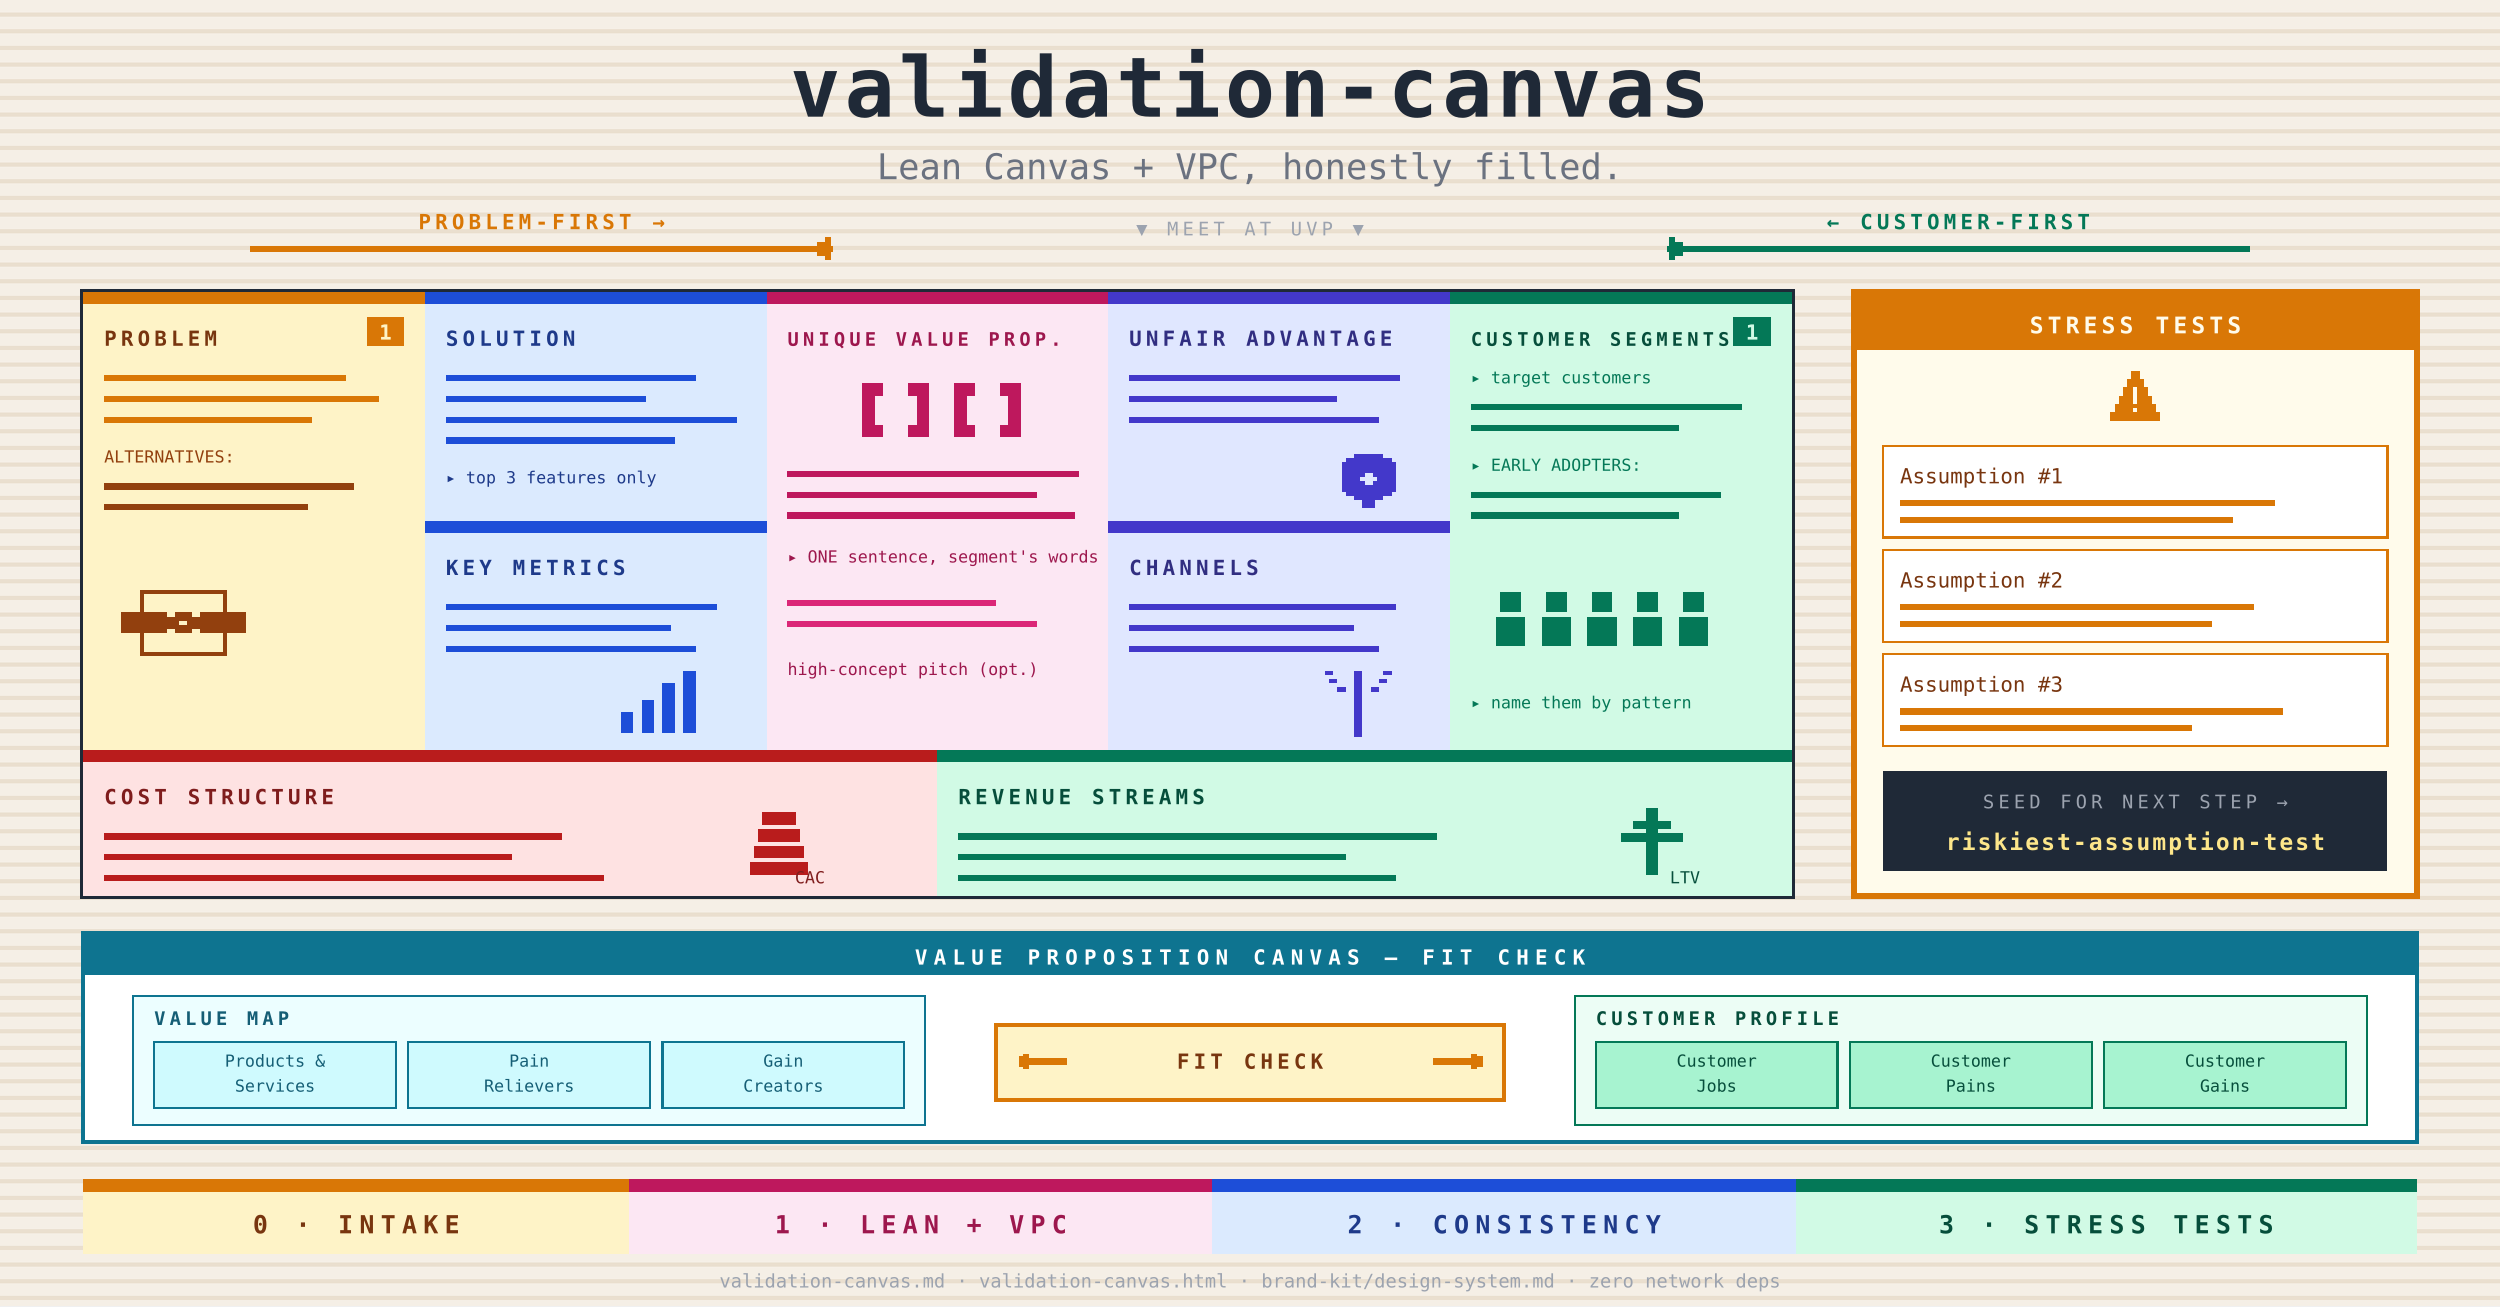
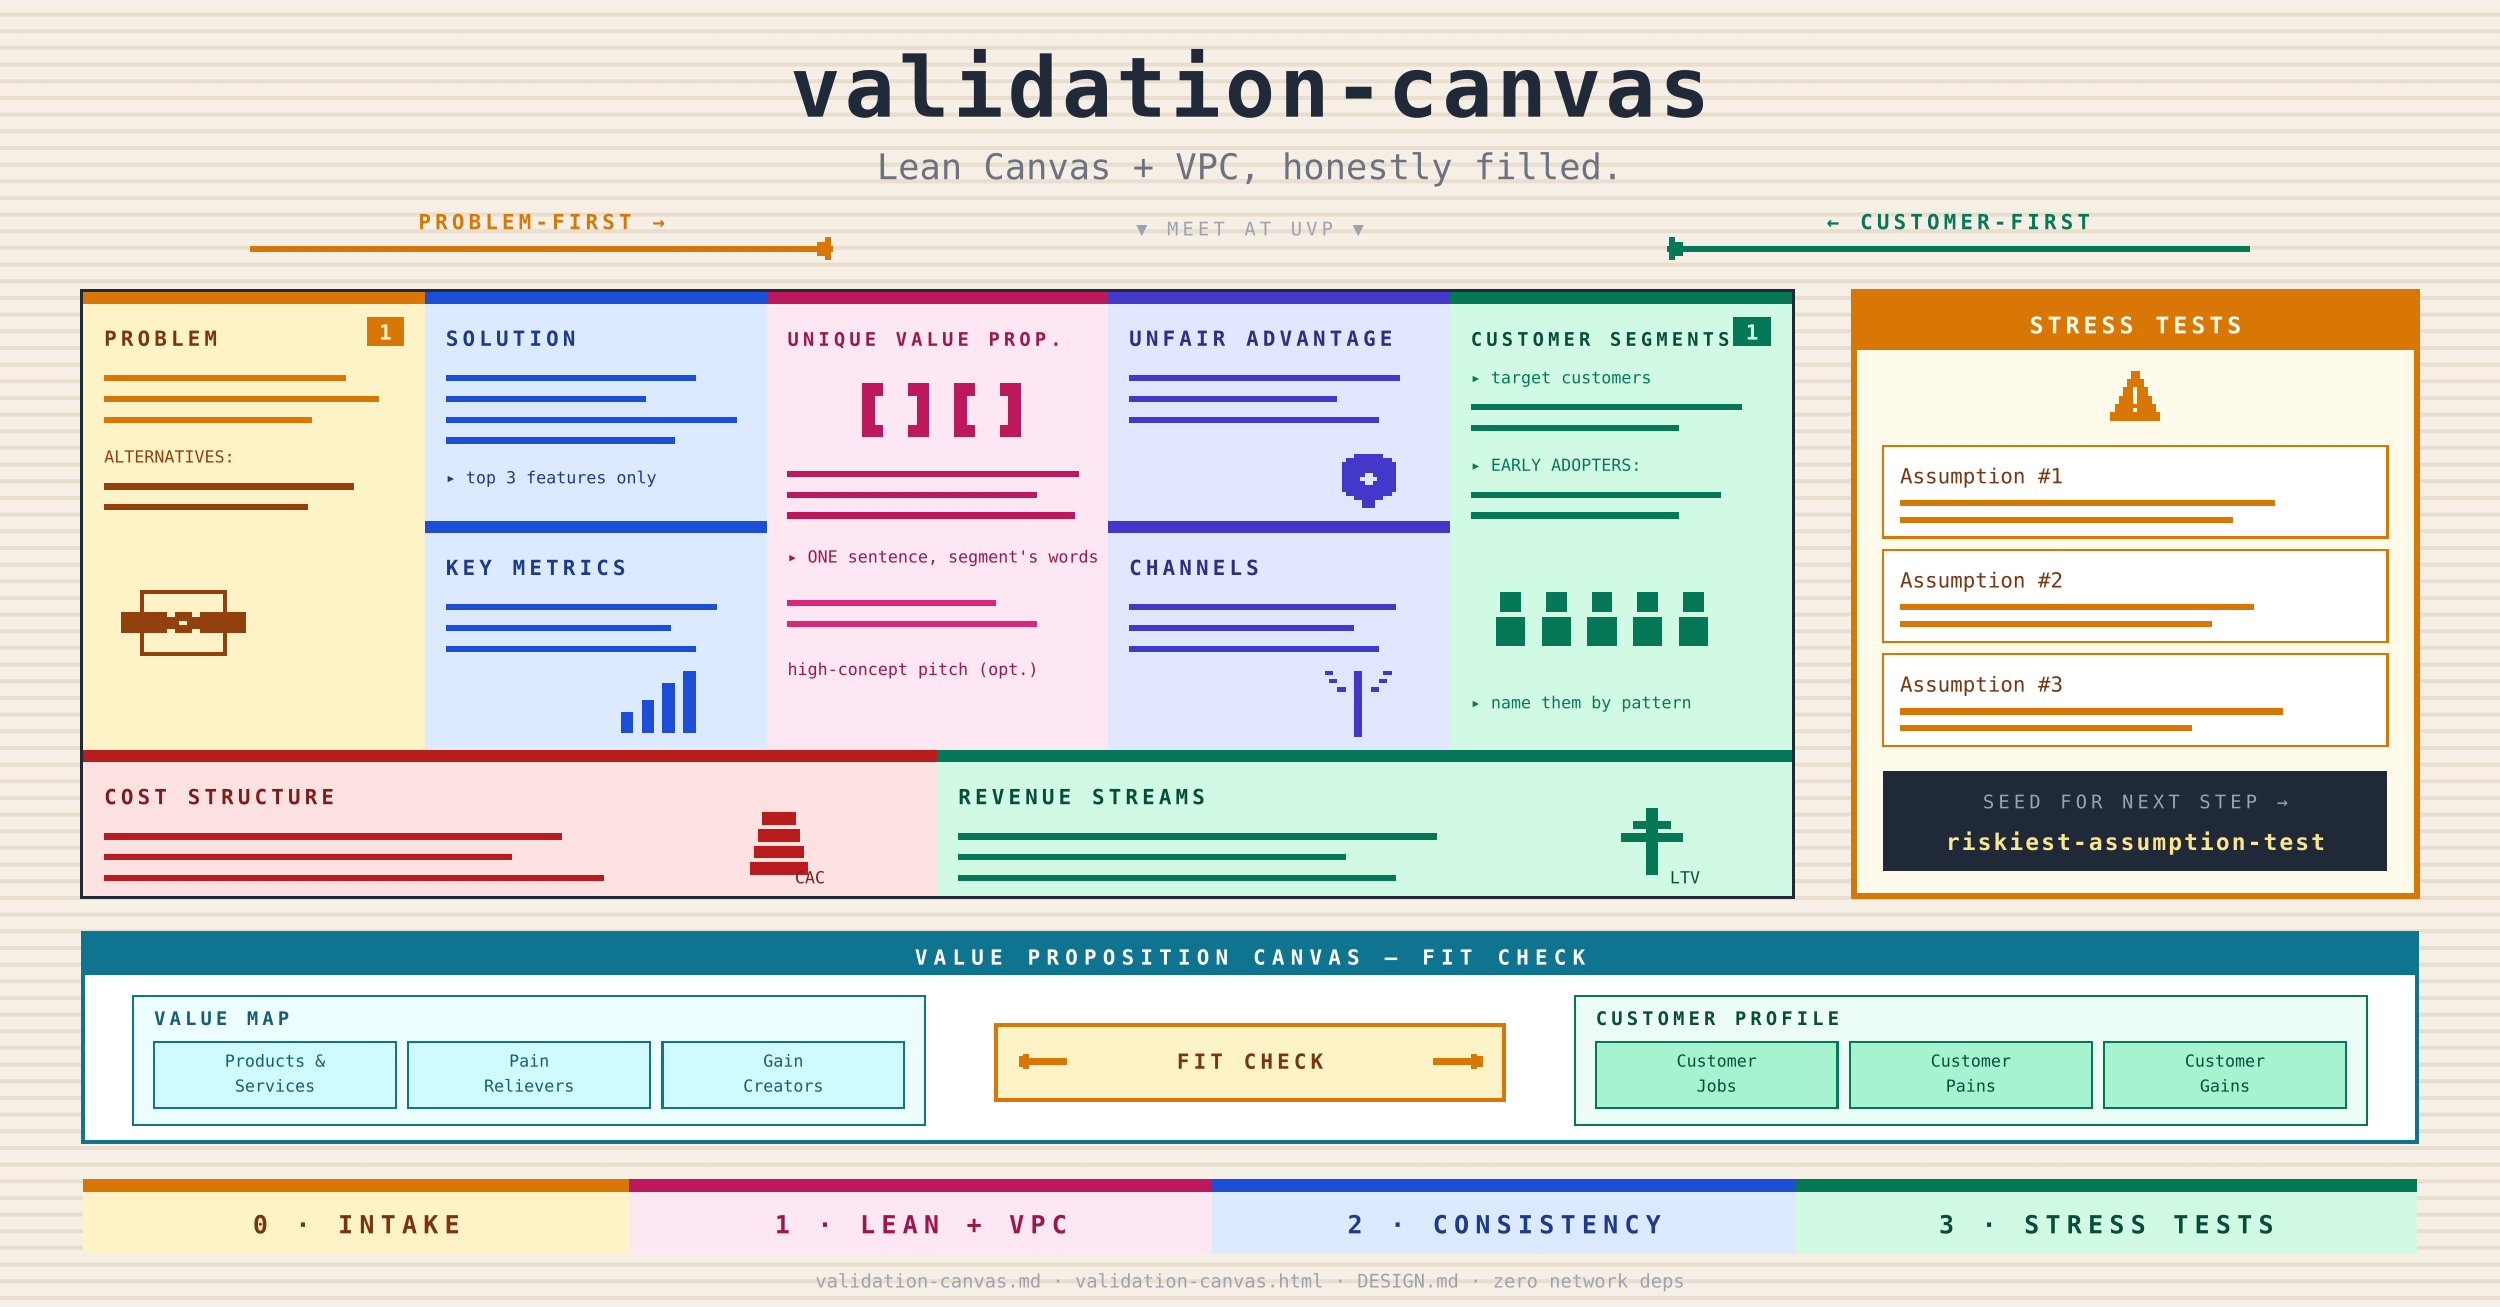
<svg xmlns="http://www.w3.org/2000/svg" viewBox="0 0 1200 627" role="img" aria-label="validation-canvas — Lean Canvas + VPC, honestly filled" shape-rendering="crispEdges" style="image-rendering: pixelated; image-rendering: crisp-edges;">
  <defs>
    <pattern id="scan-vc-li" x="0" y="0" width="8" height="8" patternUnits="userSpaceOnUse">
      <rect width="8" height="8" fill="#f5efe6" />
      <rect y="6" width="8" height="2" fill="#eadfcf" />
    </pattern>
  </defs>
  <rect width="1200" height="627" fill="url(#scan-vc-li)" />
  <g font-family="ui-monospace, SFMono-Regular, Menlo, monospace" text-anchor="middle">
    <text x="600" y="56" font-size="40" font-weight="700" fill="#1f2937" letter-spacing="2">validation-canvas</text>
    <text x="600" y="86" font-size="17" fill="#6b7280">Lean Canvas + VPC, honestly filled.</text>
  </g>
  <g font-family="ui-monospace, SFMono-Regular, Menlo, monospace">
    <rect x="120" y="118" width="280" height="3" fill="#d97706" />
    <rect x="396" y="114" width="3" height="11" fill="#d97706" />
    <rect x="392" y="116" width="4" height="7" fill="#d97706" />
    <rect x="388" y="118" width="4" height="3" fill="#d97706" />
    <text x="260" y="110" font-size="10" font-weight="700" fill="#d97706" letter-spacing="2" text-anchor="middle">PROBLEM-FIRST →</text>
    <rect x="800" y="118" width="280" height="3" fill="#047857" />
    <rect x="801" y="114" width="3" height="11" fill="#047857" />
    <rect x="804" y="116" width="4" height="7" fill="#047857" />
    <rect x="808" y="118" width="4" height="3" fill="#047857" />
    <text x="940" y="110" font-size="10" font-weight="700" fill="#047857" letter-spacing="2" text-anchor="middle">← CUSTOMER-FIRST</text>
    <text x="600" y="113" font-size="9" fill="#9ca3af" letter-spacing="2" text-anchor="middle">▼ MEET AT UVP ▼</text>
  </g>
  <rect x="40" y="140" width="820" height="290" fill="#ffffff" stroke="#1f2937" stroke-width="3" />
  <g>
    <rect x="40" y="140" width="164" height="220" fill="#fef3c7" />
    <rect x="40" y="140" width="164" height="6" fill="#d97706" />
    <text x="50" y="166" font-family="ui-monospace, SFMono-Regular, Menlo, monospace" font-size="10" font-weight="700" fill="#78350f" letter-spacing="2">PROBLEM</text>
    <g transform="translate(176, 152)">
      <rect x="0" y="0" width="18" height="14" fill="#d97706" />
      <text x="9" y="11" font-family="ui-monospace, SFMono-Regular, Menlo, monospace" font-size="10" font-weight="700" fill="#fef3c7" text-anchor="middle">1</text>
    </g>
    <rect x="50" y="180" width="116" height="3" fill="#d97706" />
    <rect x="50" y="190" width="132" height="3" fill="#d97706" />
    <rect x="50" y="200" width="100" height="3" fill="#d97706" />
    <text x="50" y="222" font-family="ui-monospace, SFMono-Regular, Menlo, monospace" font-size="8" fill="#92400e">ALTERNATIVES:</text>
    <rect x="50" y="232" width="120" height="3" fill="#92400e" />
    <rect x="50" y="242" width="98" height="3" fill="#92400e" />
    <g transform="translate(58, 280)" fill="#92400e">
      <rect x="0" y="14" width="60" height="10" />
      <rect x="10" y="4" width="40" height="30" fill="none" stroke="#92400e" stroke-width="2" />
      <rect x="22" y="14" width="4" height="2" fill="#fef3c7" />
      <rect x="34" y="14" width="4" height="2" fill="#fef3c7" />
      <rect x="22" y="22" width="4" height="2" fill="#fef3c7" />
      <rect x="34" y="22" width="4" height="2" fill="#fef3c7" />
      <rect x="28" y="18" width="4" height="2" fill="#fef3c7" />
    </g>
  </g>
  <g>
    <rect x="204" y="140" width="164" height="110" fill="#dbeafe" />
    <rect x="204" y="140" width="164" height="6" fill="#1d4ed8" />
    <text x="214" y="166" font-family="ui-monospace, SFMono-Regular, Menlo, monospace" font-size="10" font-weight="700" fill="#1e3a8a" letter-spacing="2">SOLUTION</text>
    <rect x="214" y="180" width="120" height="3" fill="#1d4ed8" />
    <rect x="214" y="190" width="96" height="3" fill="#1d4ed8" />
    <rect x="214" y="200" width="140" height="3" fill="#1d4ed8" />
    <rect x="214" y="210" width="110" height="3" fill="#1d4ed8" />
    <text x="214" y="232" font-family="ui-monospace, SFMono-Regular, Menlo, monospace" font-size="8" fill="#1e3a8a">▸ top 3 features only</text>
  </g>
  <g>
    <rect x="204" y="250" width="164" height="110" fill="#dbeafe" />
    <rect x="204" y="250" width="164" height="6" fill="#1d4ed8" />
    <text x="214" y="276" font-family="ui-monospace, SFMono-Regular, Menlo, monospace" font-size="10" font-weight="700" fill="#1e3a8a" letter-spacing="2">KEY METRICS</text>
    <rect x="214" y="290" width="130" height="3" fill="#1d4ed8" />
    <rect x="214" y="300" width="108" height="3" fill="#1d4ed8" />
    <rect x="214" y="310" width="120" height="3" fill="#1d4ed8" />
    <g transform="translate(298, 322)" fill="#1d4ed8">
      <rect x="0" y="20" width="6" height="10" />
      <rect x="10" y="14" width="6" height="16" />
      <rect x="20" y="6" width="6" height="24" />
      <rect x="30" y="0" width="6" height="30" />
    </g>
  </g>
  <g>
    <rect x="368" y="140" width="164" height="220" fill="#fce7f3" />
    <rect x="368" y="140" width="164" height="6" fill="#be185d" />
    <text x="378" y="166" font-family="ui-monospace, SFMono-Regular, Menlo, monospace" font-size="9" font-weight="700" fill="#9d174d" letter-spacing="2">UNIQUE VALUE PROP.</text>
    <g transform="translate(414, 184)" fill="#be185d">
      <rect x="0" y="0" width="10" height="6" />
      <rect x="0" y="6" width="6" height="14" />
      <rect x="0" y="20" width="10" height="6" />
      <rect x="22" y="0" width="10" height="6" />
      <rect x="26" y="6" width="6" height="14" />
      <rect x="22" y="20" width="10" height="6" />
      <rect x="44" y="0" width="10" height="6" />
      <rect x="44" y="6" width="6" height="14" />
      <rect x="44" y="20" width="10" height="6" />
      <rect x="66" y="0" width="10" height="6" />
      <rect x="70" y="6" width="6" height="14" />
      <rect x="66" y="20" width="10" height="6" />
    </g>
    <rect x="378" y="226" width="140" height="3" fill="#be185d" />
    <rect x="378" y="236" width="120" height="3" fill="#be185d" />
    <rect x="378" y="246" width="138" height="3" fill="#be185d" />
    <text x="378" y="270" font-family="ui-monospace, SFMono-Regular, Menlo, monospace" font-size="8" fill="#9d174d">▸ ONE sentence, segment's words</text>
    <rect x="378" y="288" width="100" height="3" fill="#db2777" />
    <rect x="378" y="298" width="120" height="3" fill="#db2777" />
    <text x="378" y="324" font-family="ui-monospace, SFMono-Regular, Menlo, monospace" font-size="8" fill="#9d174d">high-concept pitch (opt.)</text>
  </g>
  <g>
    <rect x="532" y="140" width="164" height="110" fill="#e0e7ff" />
    <rect x="532" y="140" width="164" height="6" fill="#4338ca" />
    <text x="542" y="166" font-family="ui-monospace, SFMono-Regular, Menlo, monospace" font-size="10" font-weight="700" fill="#312e81" letter-spacing="2">UNFAIR ADVANTAGE</text>
    <rect x="542" y="180" width="130" height="3" fill="#4338ca" />
    <rect x="542" y="190" width="100" height="3" fill="#4338ca" />
    <rect x="542" y="200" width="120" height="3" fill="#4338ca" />
    <g transform="translate(644, 218)" fill="#4338ca">
      <rect x="6" y="0" width="14" height="2" />
      <rect x="2" y="2" width="22" height="2" />
      <rect x="0" y="4" width="26" height="14" />
      <rect x="2" y="18" width="22" height="2" />
      <rect x="6" y="20" width="14" height="2" />
      <rect x="10" y="22" width="6" height="4" />
      <rect x="11" y="9" width="4" height="2" fill="#e0e7ff" />
      <rect x="9" y="11" width="8" height="2" fill="#e0e7ff" />
      <rect x="11" y="13" width="4" height="2" fill="#e0e7ff" />
    </g>
  </g>
  <g>
    <rect x="532" y="250" width="164" height="110" fill="#e0e7ff" />
    <rect x="532" y="250" width="164" height="6" fill="#4338ca" />
    <text x="542" y="276" font-family="ui-monospace, SFMono-Regular, Menlo, monospace" font-size="10" font-weight="700" fill="#312e81" letter-spacing="2">CHANNELS</text>
    <rect x="542" y="290" width="128" height="3" fill="#4338ca" />
    <rect x="542" y="300" width="108" height="3" fill="#4338ca" />
    <rect x="542" y="310" width="120" height="3" fill="#4338ca" />
    <g transform="translate(636, 322)" fill="#4338ca">
      <rect x="14" y="0" width="4" height="32" />
      <rect x="6" y="8" width="4" height="2" />
      <rect x="22" y="8" width="4" height="2" />
      <rect x="2" y="4" width="4" height="2" />
      <rect x="26" y="4" width="4" height="2" />
      <rect x="0" y="0" width="4" height="2" />
      <rect x="28" y="0" width="4" height="2" />
    </g>
  </g>
  <g>
    <rect x="696" y="140" width="164" height="220" fill="#d1fae5" />
    <rect x="696" y="140" width="164" height="6" fill="#047857" />
    <text x="706" y="166" font-family="ui-monospace, SFMono-Regular, Menlo, monospace" font-size="9" font-weight="700" fill="#064e3b" letter-spacing="2">CUSTOMER SEGMENTS</text>
    <g transform="translate(832, 152)">
      <rect x="0" y="0" width="18" height="14" fill="#047857" />
      <text x="9" y="11" font-family="ui-monospace, SFMono-Regular, Menlo, monospace" font-size="10" font-weight="700" fill="#d1fae5" text-anchor="middle">1</text>
    </g>
    <text x="706" y="184" font-family="ui-monospace, SFMono-Regular, Menlo, monospace" font-size="8" fill="#047857">▸ target customers</text>
    <rect x="706" y="194" width="130" height="3" fill="#047857" />
    <rect x="706" y="204" width="100" height="3" fill="#047857" />
    <text x="706" y="226" font-family="ui-monospace, SFMono-Regular, Menlo, monospace" font-size="8" fill="#047857">▸ EARLY ADOPTERS:</text>
    <rect x="706" y="236" width="120" height="3" fill="#047857" />
    <rect x="706" y="246" width="100" height="3" fill="#047857" />
    <g transform="translate(720, 280)" fill="#047857">
      <rect x="0" y="4" width="10" height="10" />
      <rect x="-2" y="16" width="14" height="14" />
      <rect x="22" y="4" width="10" height="10" />
      <rect x="20" y="16" width="14" height="14" />
      <rect x="44" y="4" width="10" height="10" />
      <rect x="42" y="16" width="14" height="14" />
      <rect x="66" y="4" width="10" height="10" />
      <rect x="64" y="16" width="14" height="14" />
      <rect x="88" y="4" width="10" height="10" />
      <rect x="86" y="16" width="14" height="14" />
    </g>
    <text x="706" y="340" font-family="ui-monospace, SFMono-Regular, Menlo, monospace" font-size="8" fill="#047857">▸ name them by pattern</text>
  </g>
  <g>
    <rect x="40" y="360" width="410" height="70" fill="#fee2e2" />
    <rect x="40" y="360" width="410" height="6" fill="#b91c1c" />
    <text x="50" y="386" font-family="ui-monospace, SFMono-Regular, Menlo, monospace" font-size="10" font-weight="700" fill="#7f1d1d" letter-spacing="2">COST STRUCTURE</text>
    <rect x="50" y="400" width="220" height="3" fill="#b91c1c" />
    <rect x="50" y="410" width="196" height="3" fill="#b91c1c" />
    <rect x="50" y="420" width="240" height="3" fill="#b91c1c" />
    <g transform="translate(360, 388)">
      <rect x="0" y="26" width="28" height="6" fill="#b91c1c" />
      <rect x="2" y="18" width="24" height="6" fill="#b91c1c" />
      <rect x="4" y="10" width="20" height="6" fill="#b91c1c" />
      <rect x="6" y="2" width="16" height="6" fill="#b91c1c" />
    </g>
    <text x="396" y="424" font-family="ui-monospace, SFMono-Regular, Menlo, monospace" font-size="8" fill="#7f1d1d" text-anchor="end">CAC</text>
  </g>
  <g>
    <rect x="450" y="360" width="410" height="70" fill="#d1fae5" />
    <rect x="450" y="360" width="410" height="6" fill="#047857" />
    <text x="460" y="386" font-family="ui-monospace, SFMono-Regular, Menlo, monospace" font-size="10" font-weight="700" fill="#064e3b" letter-spacing="2">REVENUE STREAMS</text>
    <rect x="460" y="400" width="230" height="3" fill="#047857" />
    <rect x="460" y="410" width="186" height="3" fill="#047857" />
    <rect x="460" y="420" width="210" height="3" fill="#047857" />
    <g transform="translate(778, 388)">
      <rect x="12" y="0" width="6" height="32" fill="#047857" />
      <rect x="6" y="6" width="18" height="4" fill="#047857" />
      <rect x="0" y="12" width="30" height="4" fill="#047857" />
    </g>
    <text x="816" y="424" font-family="ui-monospace, SFMono-Regular, Menlo, monospace" font-size="8" fill="#064e3b" text-anchor="end">LTV</text>
  </g>
  <g transform="translate(890, 140)">
    <rect x="0" y="0" width="270" height="290" fill="#fffbeb" stroke="#d97706" stroke-width="3" />
    <rect x="0" y="0" width="270" height="28" fill="#d97706" />
    <text x="135" y="20" font-family="ui-monospace, SFMono-Regular, Menlo, monospace" font-size="11" font-weight="700" fill="#fffbeb" text-anchor="middle" letter-spacing="2">STRESS TESTS</text>
    <g transform="translate(123, 38)" fill="#d97706">
      <rect x="10" y="0" width="4" height="4" />
      <rect x="8" y="4" width="8" height="4" />
      <rect x="6" y="8" width="12" height="4" />
      <rect x="4" y="12" width="16" height="4" />
      <rect x="2" y="16" width="20" height="4" />
      <rect x="0" y="20" width="24" height="4" />
      <rect x="11" y="8" width="2" height="8" fill="#fffbeb" />
      <rect x="11" y="18" width="2" height="2" fill="#fffbeb" />
    </g>
    <g font-family="ui-monospace, SFMono-Regular, Menlo, monospace" font-size="10" fill="#78350f">
      <rect x="14" y="74" width="242" height="44" fill="#ffffff" stroke="#d97706" stroke-width="1" />
      <text x="22" y="92">Assumption #1</text>
      <rect x="22" y="100" width="180" height="3" fill="#d97706" />
      <rect x="22" y="108" width="160" height="3" fill="#d97706" />
      <rect x="14" y="124" width="242" height="44" fill="#ffffff" stroke="#d97706" stroke-width="1" />
      <text x="22" y="142">Assumption #2</text>
      <rect x="22" y="150" width="170" height="3" fill="#d97706" />
      <rect x="22" y="158" width="150" height="3" fill="#d97706" />
      <rect x="14" y="174" width="242" height="44" fill="#ffffff" stroke="#d97706" stroke-width="1" />
      <text x="22" y="192">Assumption #3</text>
      <rect x="22" y="200" width="184" height="3" fill="#d97706" />
      <rect x="22" y="208" width="140" height="3" fill="#d97706" />
    </g>
    <g transform="translate(14, 230)">
      <rect x="0" y="0" width="242" height="48" fill="#1f2937" />
      <text x="121" y="18" font-family="ui-monospace, SFMono-Regular, Menlo, monospace" font-size="9" fill="#9ca3af" text-anchor="middle" letter-spacing="2">SEED FOR NEXT STEP →</text>
      <text x="121" y="38" font-family="ui-monospace, SFMono-Regular, Menlo, monospace" font-size="11" font-weight="700" fill="#fde68a" text-anchor="middle" letter-spacing="1">riskiest-assumption-test</text>
    </g>
  </g>
  <g>
    <rect x="40" y="448" width="1120" height="100" fill="#ffffff" stroke="#0e7490" stroke-width="2" />
    <rect x="40" y="448" width="1120" height="20" fill="#0e7490" />
    <text x="600" y="463" font-family="ui-monospace, SFMono-Regular, Menlo, monospace" font-size="10" font-weight="700" fill="#ffffff" text-anchor="middle" letter-spacing="3">VALUE PROPOSITION CANVAS — FIT CHECK</text>
    <g transform="translate(64, 478)">
      <rect x="0" y="0" width="380" height="62" fill="#ecfeff" stroke="#0e7490" stroke-width="1" />
      <text x="10" y="14" font-family="ui-monospace, SFMono-Regular, Menlo, monospace" font-size="9" font-weight="700" fill="#155e75" letter-spacing="2">VALUE MAP</text>
      <g font-family="ui-monospace, SFMono-Regular, Menlo, monospace" font-size="8" fill="#155e75">
        <rect x="10" y="22" width="116" height="32" fill="#cffafe" stroke="#0e7490" stroke-width="1" />
        <text x="68" y="34" text-anchor="middle">Products &amp;</text>
        <text x="68" y="46" text-anchor="middle">Services</text>
        <rect x="132" y="22" width="116" height="32" fill="#cffafe" stroke="#0e7490" stroke-width="1" />
        <text x="190" y="34" text-anchor="middle">Pain</text>
        <text x="190" y="46" text-anchor="middle">Relievers</text>
        <rect x="254" y="22" width="116" height="32" fill="#cffafe" stroke="#0e7490" stroke-width="1" />
        <text x="312" y="34" text-anchor="middle">Gain</text>
        <text x="312" y="46" text-anchor="middle">Creators</text>
      </g>
    </g>
    <g transform="translate(478, 478)">
      <rect x="0" y="14" width="244" height="36" fill="#fef3c7" stroke="#d97706" stroke-width="2" />
      <rect x="14" y="30" width="20" height="3" fill="#d97706" />
      <rect x="13" y="28" width="3" height="7" fill="#d97706" />
      <rect x="11" y="29" width="3" height="5" fill="#d97706" />
      <rect x="210" y="30" width="20" height="3" fill="#d97706" />
      <rect x="228" y="28" width="3" height="7" fill="#d97706" />
      <rect x="231" y="29" width="3" height="5" fill="#d97706" />
      <text x="122" y="35" font-family="ui-monospace, SFMono-Regular, Menlo, monospace" font-size="10" font-weight="700" fill="#78350f" text-anchor="middle" letter-spacing="2">FIT CHECK</text>
    </g>
    <g transform="translate(756, 478)">
      <rect x="0" y="0" width="380" height="62" fill="#ecfdf5" stroke="#047857" stroke-width="1" />
      <text x="10" y="14" font-family="ui-monospace, SFMono-Regular, Menlo, monospace" font-size="9" font-weight="700" fill="#064e3b" letter-spacing="2">CUSTOMER PROFILE</text>
      <g font-family="ui-monospace, SFMono-Regular, Menlo, monospace" font-size="8" fill="#064e3b">
        <rect x="10" y="22" width="116" height="32" fill="#a7f3d0" stroke="#047857" stroke-width="1" />
        <text x="68" y="34" text-anchor="middle">Customer</text>
        <text x="68" y="46" text-anchor="middle">Jobs</text>
        <rect x="132" y="22" width="116" height="32" fill="#a7f3d0" stroke="#047857" stroke-width="1" />
        <text x="190" y="34" text-anchor="middle">Customer</text>
        <text x="190" y="46" text-anchor="middle">Pains</text>
        <rect x="254" y="22" width="116" height="32" fill="#a7f3d0" stroke="#047857" stroke-width="1" />
        <text x="312" y="34" text-anchor="middle">Customer</text>
        <text x="312" y="46" text-anchor="middle">Gains</text>
      </g>
    </g>
  </g>
  <g font-family="ui-monospace, SFMono-Regular, Menlo, monospace">
    <rect x="40" y="566" width="262" height="36" fill="#fef3c7" />
    <rect x="40" y="566" width="262" height="6" fill="#d97706" />
    <text x="171" y="592" font-size="12" font-weight="700" fill="#78350f" letter-spacing="3" text-anchor="middle">0 · INTAKE</text>
    <rect x="302" y="566" width="280" height="36" fill="#fce7f3" />
    <rect x="302" y="566" width="280" height="6" fill="#be185d" />
    <text x="442" y="592" font-size="12" font-weight="700" fill="#9d174d" letter-spacing="3" text-anchor="middle">1 · LEAN + VPC</text>
    <rect x="582" y="566" width="280" height="36" fill="#dbeafe" />
    <rect x="582" y="566" width="280" height="6" fill="#1d4ed8" />
    <text x="722" y="592" font-size="12" font-weight="700" fill="#1e3a8a" letter-spacing="3" text-anchor="middle">2 · CONSISTENCY</text>
    <rect x="862" y="566" width="298" height="36" fill="#d1fae5" />
    <rect x="862" y="566" width="298" height="6" fill="#047857" />
    <text x="1011" y="592" font-size="12" font-weight="700" fill="#064e3b" letter-spacing="3" text-anchor="middle">3 · STRESS TESTS</text>
  </g>
-   <text x="600" y="618" font-family="ui-monospace, SFMono-Regular, Menlo, monospace" font-size="9" fill="#9ca3af" text-anchor="middle">validation-canvas.md · validation-canvas.html · brand-kit/design-system.md · zero network deps</text>
+   <text x="600" y="618" font-family="ui-monospace, SFMono-Regular, Menlo, monospace" font-size="9" fill="#9ca3af" text-anchor="middle">validation-canvas.md · validation-canvas.html · DESIGN.md · zero network deps</text>
</svg>
